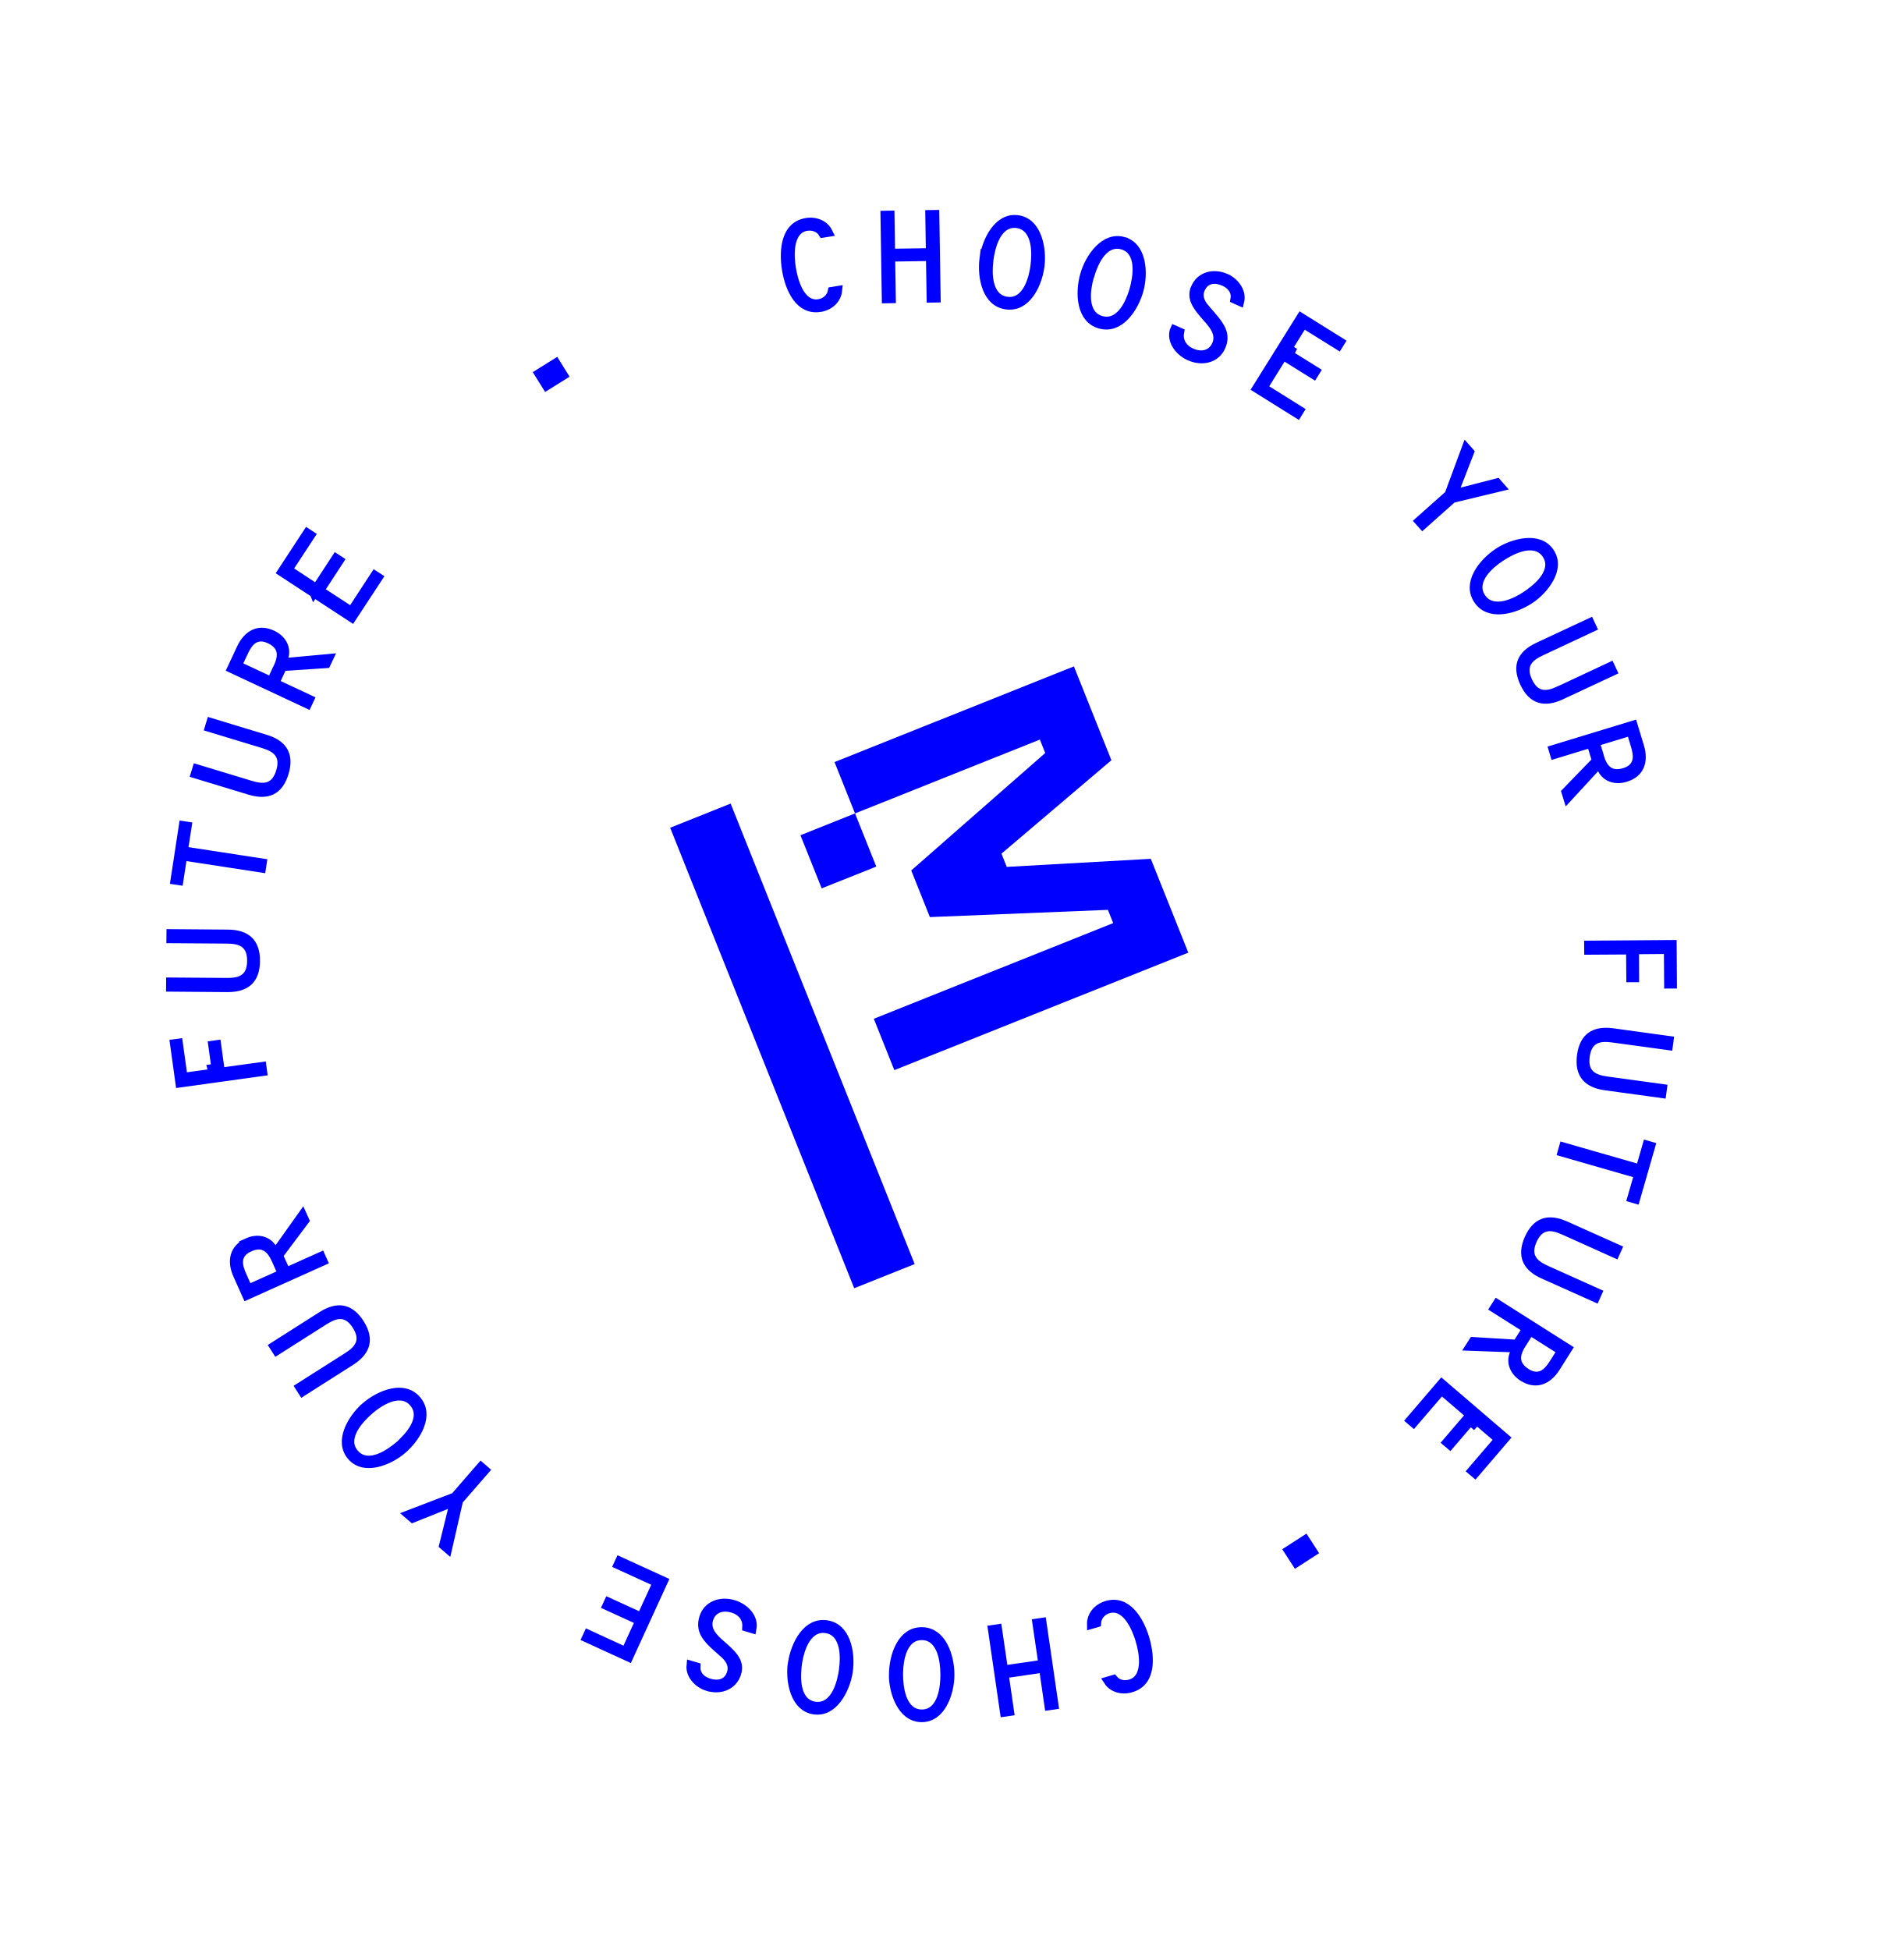
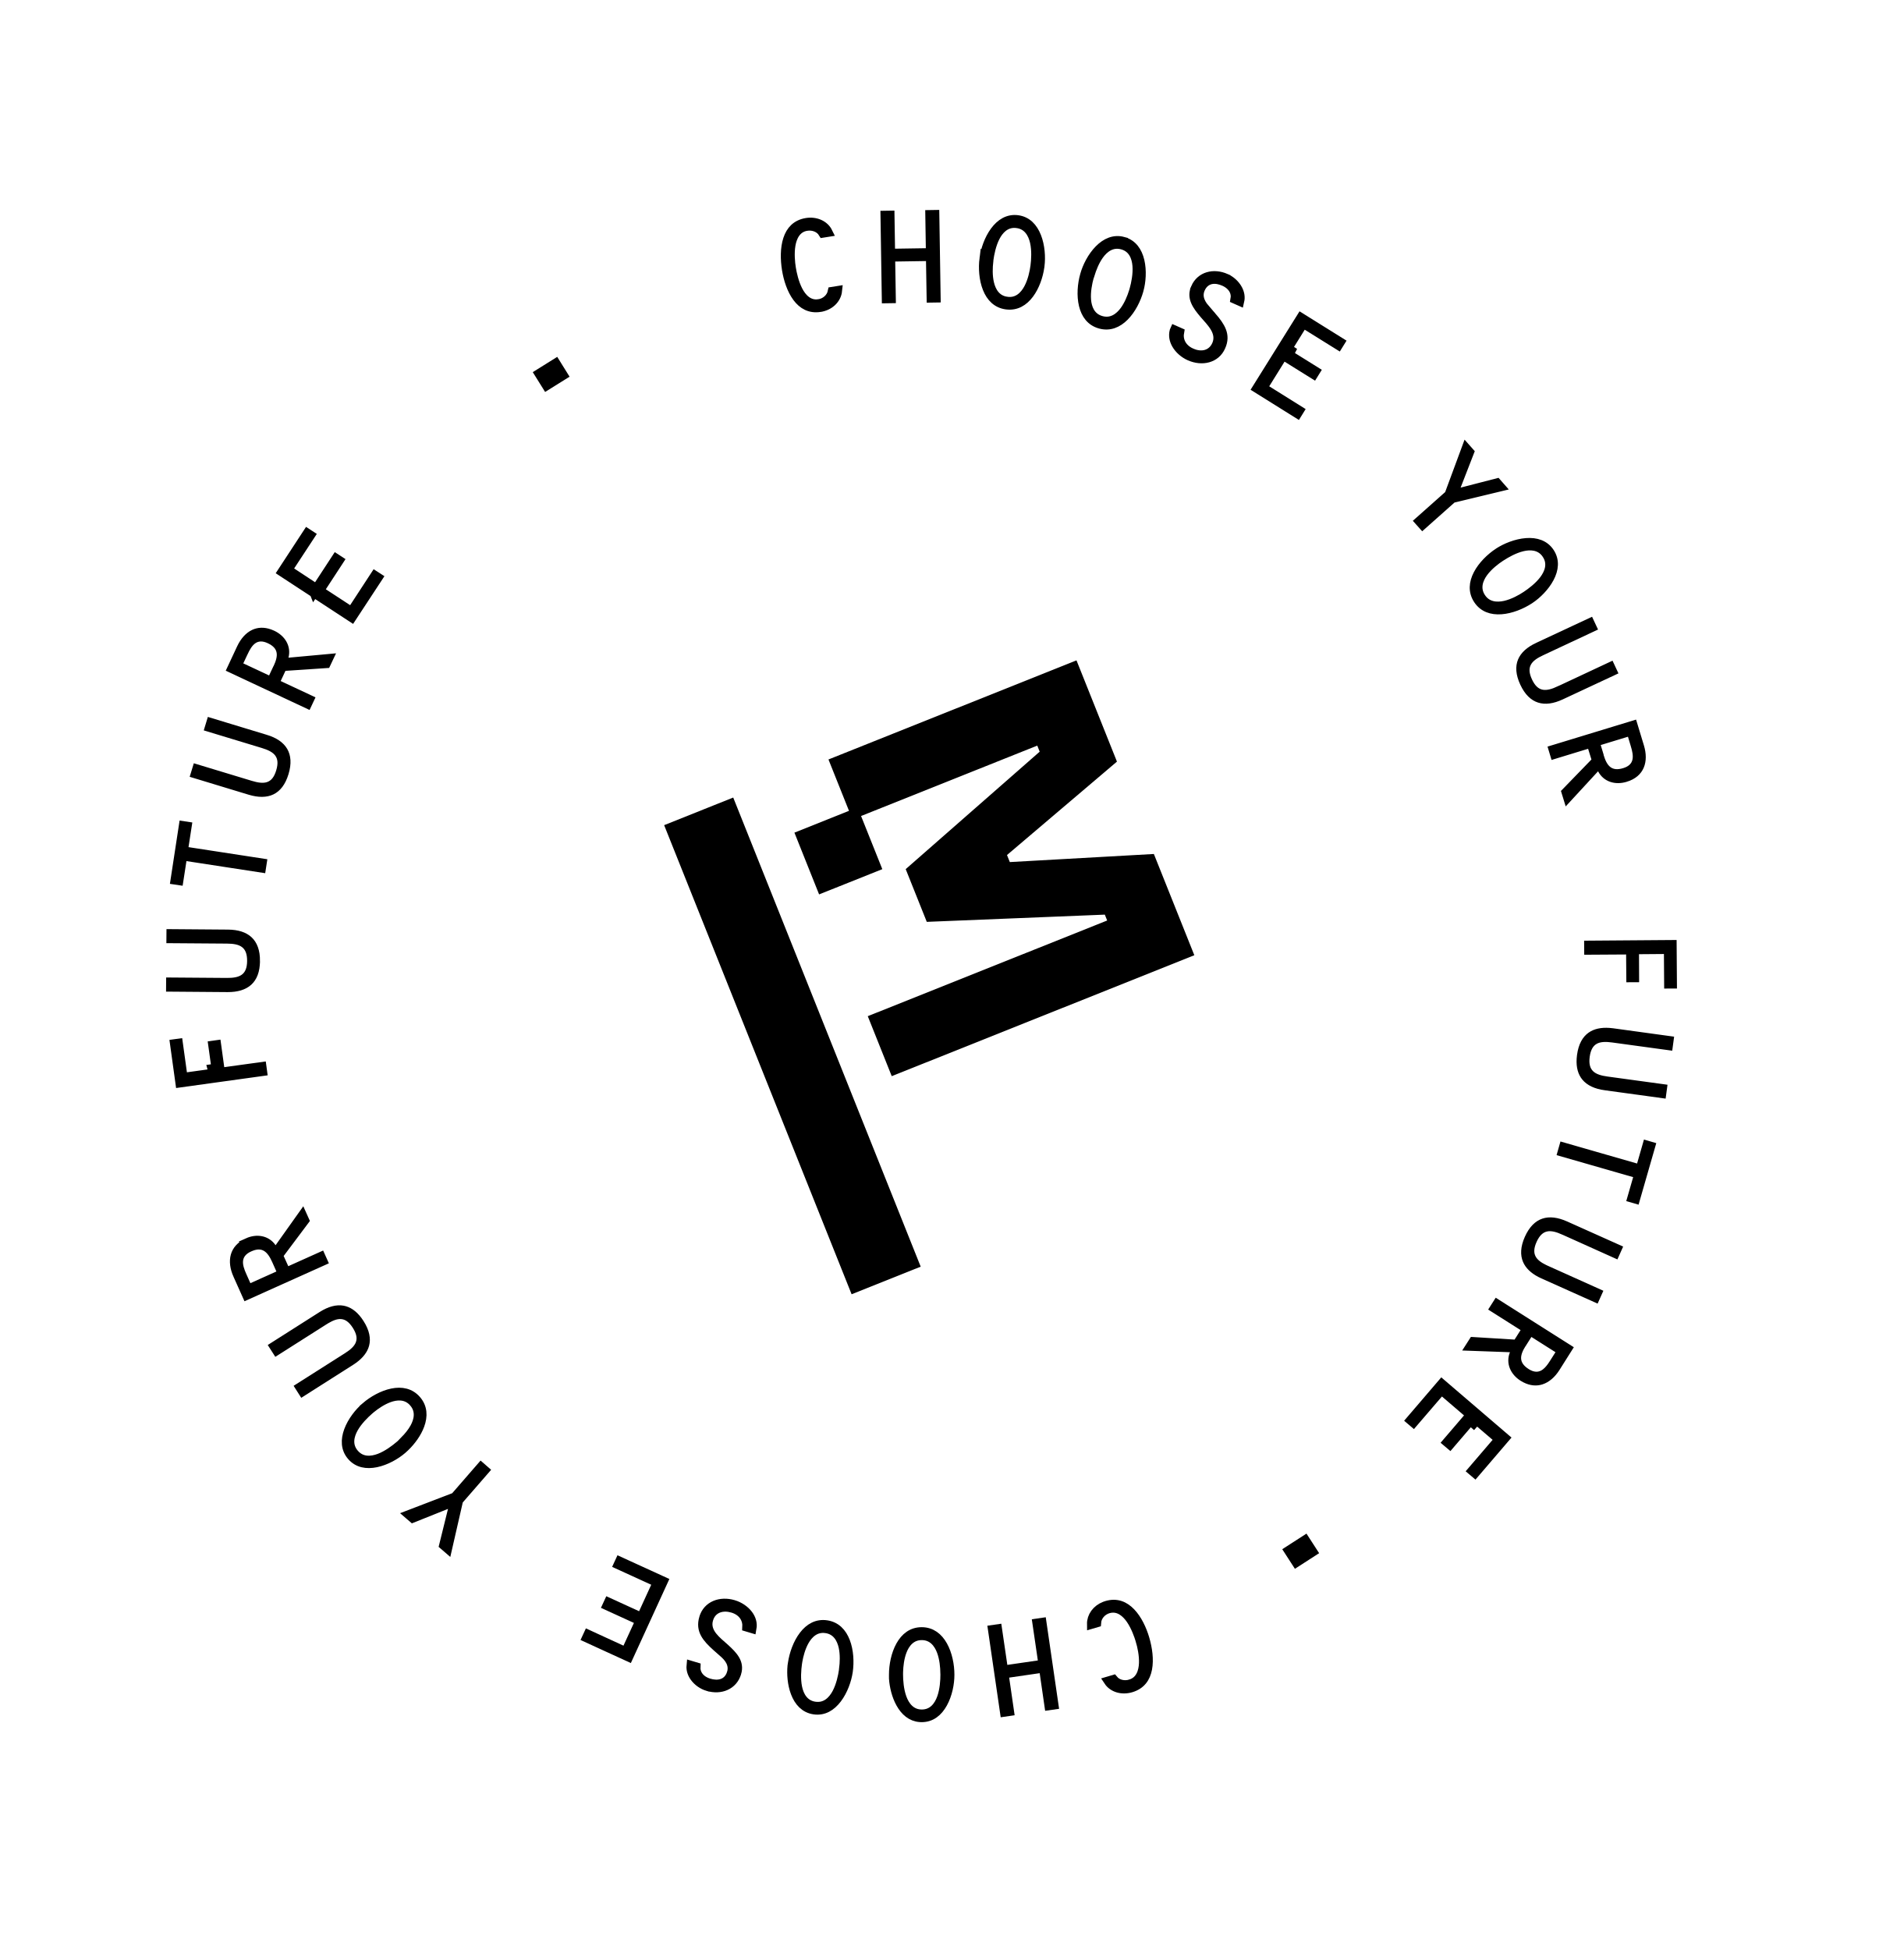
- <svg xmlns="http://www.w3.org/2000/svg" width="205" height="210" viewBox="0 0 205 210" fill="none">
-   <path d="M91.99 138.733L98.501 136.131L78.683 86.539L72.172 89.141L91.99 138.733Z" fill="#0000FF" />
-   <path d="M94.101 109.713L119.882 99.41L119.312 97.985L100.139 98.763L98.132 93.742L112.561 81.092L111.983 79.646L92.079 87.6L94.367 93.323L88.489 95.671L86.202 89.948L92.079 87.6L89.869 82.068L115.65 71.766L119.688 81.871L107.848 91.932L108.417 93.358L123.931 92.487L127.969 102.593L96.311 115.244L94.101 109.713Z" fill="#0000FF" />
-   <path d="M84.841 25.764C85.149 24.834 85.752 24.156 86.859 23.974L86.859 23.974C87.868 23.814 88.785 24.24 89.16 25.008L88.632 25.092C88.267 24.493 87.531 24.251 86.863 24.359L86.862 24.359C85.738 24.538 85.311 25.534 85.165 26.395C85.016 27.281 85.11 28.266 85.207 28.871L85.207 28.872C85.305 29.476 85.52 30.461 85.937 31.275C86.342 32.065 87.06 32.904 88.205 32.719L88.206 32.72C88.898 32.611 89.501 32.095 89.645 31.392L90.186 31.306C90.091 32.212 89.336 32.933 88.327 33.093L88.326 33.094C87.222 33.27 86.434 32.806 85.847 32.016C85.243 31.202 84.879 30.065 84.71 29.028C84.535 27.933 84.523 26.726 84.841 25.764Z" fill="#0000FF" stroke="#0000FF" />
-   <path d="M95.83 23.188L95.886 26.79L95.893 27.29L96.393 27.282L99.711 27.231L100.211 27.223L100.204 26.724L100.147 23.122L100.657 23.114L100.799 32.078L100.289 32.086L100.223 28.106L100.215 27.607L99.715 27.614L96.398 27.665L95.897 27.673L95.906 28.173L95.971 32.152L95.462 32.16L95.321 23.196L95.83 23.188Z" fill="#0000FF" stroke="#0000FF" />
-   <path d="M107.125 24.907C107.753 24.053 108.568 23.543 109.577 23.672C110.586 23.802 111.243 24.501 111.632 25.487C112.024 26.481 112.104 27.691 111.984 28.62L111.967 28.749L111.968 28.753C111.823 29.746 111.446 30.84 110.845 31.647C110.229 32.475 109.421 32.959 108.393 32.826C107.366 32.693 106.709 32.018 106.324 31.058C105.933 30.084 105.852 28.87 105.983 27.844L105.984 27.845C106.105 26.916 106.491 25.768 107.125 24.907ZM109.31 24.044C108.249 24.006 107.576 24.751 107.182 25.519C106.761 26.341 106.568 27.341 106.481 27.989L106.465 28.119L106.47 28.131C106.394 28.773 106.355 29.691 106.549 30.512C106.755 31.391 107.276 32.312 108.439 32.459L108.44 32.46C109.596 32.613 110.333 31.854 110.758 31.059C111.185 30.263 111.388 29.291 111.473 28.642L111.473 28.641C111.557 27.986 111.622 26.971 111.422 26.069C111.222 25.172 110.709 24.22 109.529 24.062L109.528 24.061L109.31 24.044Z" fill="#0000FF" stroke="#0000FF" />
-   <path d="M118.361 26.881C119.104 26.127 119.984 25.737 120.966 26.008L120.966 26.009C121.951 26.284 122.501 27.071 122.745 28.101C122.991 29.141 122.898 30.347 122.647 31.247L122.646 31.248C122.372 32.243 121.825 33.328 121.085 34.073C120.355 34.806 119.484 35.172 118.484 34.895C117.484 34.619 116.929 33.858 116.686 32.853C116.439 31.834 116.535 30.622 116.816 29.631L116.817 29.627C117.066 28.723 117.611 27.643 118.361 26.881ZM120.873 26.372C119.722 26.053 118.879 26.731 118.347 27.48C117.877 28.142 117.567 28.965 117.377 29.583L117.358 29.59L117.292 29.829C117.12 30.45 116.921 31.422 117 32.322C117.074 33.167 117.416 34.087 118.395 34.458L118.599 34.524C119.722 34.837 120.559 34.193 121.093 33.467C121.561 32.83 121.877 32.036 122.067 31.425L122.141 31.176C122.319 30.542 122.526 29.545 122.456 28.624C122.387 27.708 122.018 26.689 120.872 26.372L120.873 26.372Z" fill="#0000FF" stroke="#0000FF" />
-   <path d="M128.749 31.005C129.3 29.753 130.686 29.387 132.014 29.97L132.014 29.971C132.542 30.205 133.02 30.638 133.295 31.148C133.516 31.557 133.595 31.997 133.495 32.428L133.014 32.215C133.076 31.877 133.028 31.546 132.878 31.247C132.663 30.818 132.269 30.505 131.829 30.311C131.416 30.129 130.926 30.007 130.451 30.099C129.94 30.197 129.52 30.528 129.272 31.093C128.846 32.059 129.43 32.866 129.855 33.341L130.491 34.068L130.491 34.067C130.978 34.635 131.362 35.139 131.558 35.661C131.743 36.154 131.767 36.68 131.476 37.327L131.473 37.331C130.918 38.596 129.465 38.935 128.119 38.343C127.525 38.081 126.99 37.618 126.681 37.076C126.425 36.628 126.331 36.14 126.458 35.65L126.5 35.554L127.017 35.782C126.946 36.169 126.985 36.55 127.139 36.9C127.353 37.387 127.765 37.76 128.286 37.994L128.286 37.995C128.742 38.2 129.273 38.303 129.777 38.189C130.238 38.084 130.638 37.806 130.906 37.346L131.013 37.139L131.015 37.135C131.319 36.44 131.15 35.808 130.838 35.273C130.543 34.766 130.073 34.269 129.681 33.824C129.276 33.347 128.926 32.903 128.734 32.438C128.552 31.997 128.514 31.54 128.75 31.006L128.749 31.005Z" fill="#0000FF" stroke="#0000FF" />
-   <path d="M144.323 36.846L144.124 37.167L140.771 35.082L140.347 34.818L140.083 35.243L138.665 37.525L139.03 37.752L138.797 38.2L141.66 39.985L141.461 40.306L138.6 38.523L138.176 38.258L137.911 38.683L136.26 41.337L135.996 41.761L136.419 42.025L139.92 44.215L139.721 44.536L135.365 41.815L140.107 34.216L144.323 36.846Z" fill="#0000FF" stroke="#0000FF" />
-   <path d="M158.244 48.691L156.829 52.332L156.476 53.24L157.42 52.997L161.208 52.02L161.559 52.419L156.521 53.633L156.4 53.663L156.306 53.745L153.198 56.509L152.857 56.127L155.964 53.366L156.057 53.282L156.101 53.165L157.9 48.303L158.244 48.691Z" fill="#0000FF" stroke="#0000FF" />
-   <path d="M161.385 59.496C162.169 58.983 163.293 58.529 164.361 58.448C165.42 58.368 166.337 58.653 166.897 59.504C167.456 60.355 167.354 61.308 166.859 62.245C166.367 63.176 165.52 64.013 164.746 64.529L164.743 64.53L164.701 64.557C163.838 65.121 162.712 65.578 161.666 65.653C160.634 65.727 159.74 65.432 159.172 64.567C158.605 63.702 158.688 62.765 159.166 61.848C159.65 60.918 160.518 60.066 161.384 59.496L161.385 59.496ZM163.937 58.877C163.065 59.087 162.208 59.573 161.657 59.932L161.645 59.938L161.603 59.965C161.06 60.32 160.272 60.92 159.74 61.648C159.208 62.377 158.849 63.371 159.492 64.352L159.493 64.353C160.135 65.33 161.191 65.396 162.072 65.2C162.954 65.003 163.82 64.52 164.364 64.157C164.911 63.795 165.723 63.184 166.278 62.447C166.829 61.714 167.224 60.705 166.574 59.709L166.574 59.708L166.445 59.531C165.78 58.703 164.777 58.675 163.937 58.877Z" fill="#0000FF" stroke="#0000FF" />
-   <path d="M171.43 67.555L165.966 70.115C165.324 70.413 164.731 70.778 164.427 71.335C164.099 71.936 164.172 72.62 164.527 73.379C164.881 74.138 165.357 74.632 166.029 74.766C166.651 74.889 167.312 74.668 167.957 74.369L167.958 74.37L167.959 74.369L173.413 71.815L173.628 72.276L168.075 74.87C167.163 75.294 166.404 75.381 165.793 75.187C165.191 74.996 164.63 74.499 164.178 73.528C163.723 72.55 163.701 71.8 163.94 71.219C164.183 70.629 164.737 70.106 165.655 69.68L165.656 69.68L171.21 67.085L171.43 67.555Z" fill="#0000FF" stroke="#0000FF" />
-   <path d="M175.858 78.12L176.554 80.412L176.554 80.413C176.798 81.21 176.791 81.922 176.557 82.475C176.33 83.013 175.861 83.466 175.038 83.715L175.037 83.715C174.001 84.029 173.01 83.733 172.542 82.832L172.214 82.198L171.731 82.722L168.834 85.865L168.665 85.315L171.742 82.142L171.949 81.93L171.861 81.646L171.503 80.491L171.356 80.015L170.88 80.16L167.423 81.216L167.278 80.736L175.858 78.12ZM171.904 80.379L172.094 81.006L172.084 81.01L172.216 81.449C172.396 82.048 172.646 82.632 173.103 82.99C173.603 83.382 174.231 83.421 174.949 83.201C175.315 83.089 175.62 82.926 175.851 82.701C176.087 82.471 176.226 82.198 176.29 81.909C176.411 81.364 176.266 80.763 176.114 80.254L176.114 80.253L175.796 79.197L175.652 78.717L175.171 78.862L172.237 79.757L171.76 79.903L171.904 80.379Z" fill="#0000FF" stroke="#0000FF" />
-   <path d="M180.06 101.734L180.09 105.957L179.713 105.958L179.69 102.736L179.687 102.235L179.185 102.239L176.493 102.26L175.761 102.266L176.006 102.879L176.017 105.278L175.639 105.28L175.618 102.786L175.614 102.287L175.115 102.29L171.104 102.315L171.1 101.801L180.06 101.734Z" fill="#0000FF" stroke="#0000FF" />
-   <path d="M171.38 111.607C171.84 111.286 172.475 111.139 173.297 111.198L173.661 111.235L179.726 112.069L179.656 112.588L173.688 111.772C172.984 111.676 172.288 111.66 171.73 111.963C171.129 112.289 170.819 112.904 170.702 113.734L170.702 113.737C170.59 114.566 170.722 115.241 171.213 115.718C171.668 116.161 172.342 116.334 173.047 116.43L179.013 117.246L178.945 117.749L172.881 116.916L172.88 116.916C171.88 116.781 171.196 116.441 170.789 115.946C170.437 115.519 170.239 114.911 170.29 114.056L170.327 113.674C170.472 112.608 170.862 111.966 171.38 111.607Z" fill="#0000FF" stroke="#0000FF" />
-   <path d="M176.161 125.782L176.642 125.92L176.78 125.44L177.382 123.342L177.748 123.448L176.117 129.114L175.752 129.008L176.357 126.907L176.496 126.426L176.016 126.288L168.247 124.056L168.392 123.548L176.161 125.782Z" fill="#0000FF" stroke="#0000FF" />
-   <path d="M166.262 131.71C166.869 131.507 167.63 131.584 168.553 131.995L174.139 134.498L173.929 134.968L168.438 132.498L168.437 132.498C167.79 132.208 167.127 131.998 166.507 132.13C165.838 132.274 165.366 132.774 165.021 133.536L165.02 133.539C164.677 134.306 164.615 134.992 164.954 135.588C165.229 136.072 165.723 136.404 166.275 136.674L166.514 136.785L172.008 139.256L171.797 139.727L166.212 137.224L166.21 137.223L165.882 137.065C165.155 136.683 164.698 136.22 164.477 135.703C164.229 135.12 164.238 134.368 164.67 133.397C165.11 132.415 165.664 131.909 166.262 131.71Z" fill="#0000FF" stroke="#0000FF" />
-   <path d="M168.798 145.241L167.518 147.269C167.074 147.97 166.53 148.426 165.957 148.61C165.47 148.766 164.911 148.741 164.291 148.427L164.022 148.275C163.113 147.698 162.69 146.746 163.071 145.811L163.342 145.148L162.626 145.123L158.36 144.97L158.666 144.492L163.078 144.762L163.373 144.78L163.531 144.529L164.177 143.507L164.444 143.085L164.021 142.817L160.953 140.876L161.228 140.444L168.798 145.241ZM164.496 143.713L164.423 143.828L164.422 143.825L163.898 144.646C163.562 145.171 163.284 145.74 163.31 146.319C163.34 146.952 163.718 147.454 164.351 147.858L164.353 147.86C164.676 148.064 164.998 148.188 165.32 148.217C165.648 148.246 165.945 148.174 166.206 148.034C166.577 147.836 166.871 147.505 167.115 147.162L167.344 146.82L167.934 145.889L168.202 145.467L167.779 145.199L165.187 143.557L164.763 143.289L164.496 143.713Z" fill="#0000FF" stroke="#0000FF" />
-   <path d="M162.071 154.868L158.84 158.639L158.546 158.39L161.122 155.384L161.448 155.005L161.067 154.679L159.025 152.934L158.695 153.31L158.338 153.004L156.141 155.568L155.846 155.318L158.042 152.755L158.367 152.376L157.988 152.05L155.608 150.011L155.229 149.686L154.904 150.065L152.214 153.197L151.919 152.946L155.267 149.037L162.071 154.868Z" fill="#0000FF" stroke="#0000FF" />
-   <path d="M141.367 167.117L139.599 168.257L138.779 166.988L140.547 165.849L141.367 167.117Z" fill="#0000FF" stroke="#0000FF" />
-   <path d="M119.176 172.902C120.248 172.584 121.09 172.942 121.773 173.651C122.477 174.381 122.983 175.464 123.28 176.471C123.592 177.533 123.76 178.731 123.567 179.727C123.381 180.691 122.87 181.441 121.795 181.76C120.812 182.052 119.842 181.749 119.372 181.04L119.902 180.883C120.341 181.413 121.097 181.555 121.737 181.36L121.737 181.359C122.827 181.036 123.122 179.994 123.157 179.123C123.192 178.225 122.973 177.262 122.801 176.681L122.802 176.68C122.627 176.094 122.288 175.146 121.77 174.392C121.298 173.707 120.548 173.013 119.538 173.201L119.333 173.25L119.33 173.251C118.669 173.452 118.129 174.036 118.079 174.755L117.558 174.908C117.543 174.068 118.103 173.313 118.964 172.975L119.176 172.902Z" fill="#0000FF" stroke="#0000FF" />
-   <path d="M107.408 175.427L107.986 179.369L108.057 179.864L108.552 179.791L111.839 179.313L112.333 179.24L112.261 178.746L111.684 174.806L112.195 174.732L113.488 183.601L112.976 183.674L112.46 180.115L112.388 179.62L111.894 179.693L108.607 180.171L108.113 180.243L108.184 180.737L108.7 184.296L108.189 184.37L106.897 175.501L107.408 175.427Z" fill="#0000FF" stroke="#0000FF" />
-   <path d="M96.979 177.222C97.484 176.319 98.223 175.734 99.259 175.736C100.296 175.738 101.034 176.323 101.539 177.225C102.05 178.139 102.283 179.331 102.281 180.365L102.281 180.368C102.284 181.307 102.049 182.495 101.531 183.43C101.018 184.357 100.276 184.965 99.257 184.962L99.254 184.962L99.067 184.955C98.144 184.885 97.462 184.295 96.98 183.424C96.532 182.617 96.294 181.621 96.235 180.759L96.234 180.364C96.232 179.333 96.466 178.139 96.979 177.222ZM99.255 176.127C98.092 176.13 97.461 176.979 97.143 177.821C96.865 178.56 96.773 179.409 96.755 180.046L96.751 180.305C96.751 180.963 96.817 181.978 97.131 182.848C97.443 183.713 98.074 184.596 99.265 184.601L99.266 184.601C100.462 184.602 101.093 183.723 101.404 182.855C101.715 181.986 101.776 180.968 101.774 180.306L101.774 180.211L101.769 180.198C101.761 179.552 101.684 178.618 101.383 177.815C101.066 176.969 100.432 176.121 99.255 176.127Z" fill="#0000FF" stroke="#0000FF" />
-   <path d="M86.54 176.137C87.169 175.315 87.981 174.842 89.004 174.99C90.028 175.139 90.675 175.825 91.046 176.793C91.423 177.774 91.486 178.989 91.337 180.011C91.2 180.942 90.795 182.085 90.148 182.937C89.507 183.781 88.687 184.276 87.679 184.128C86.67 183.979 86.024 183.269 85.649 182.279C85.306 181.372 85.222 180.292 85.308 179.406L85.348 179.142C85.498 178.119 85.902 176.971 86.54 176.137ZM88.954 175.376C87.802 175.209 87.053 175.956 86.615 176.744C86.232 177.436 86.017 178.263 85.908 178.893L85.868 179.149C85.776 179.801 85.695 180.815 85.881 181.721C86.067 182.622 86.564 183.584 87.743 183.758L87.745 183.758C88.93 183.929 89.68 183.147 90.112 182.334C90.546 181.518 90.753 180.522 90.846 179.876L90.866 179.743L90.86 179.73C90.944 179.091 90.993 178.177 90.813 177.355C90.619 176.474 90.115 175.542 88.955 175.376L88.954 175.376Z" fill="#0000FF" stroke="#0000FF" />
-   <path d="M75.797 174.239C76.191 172.908 77.579 172.39 78.988 172.809L78.989 172.809C79.613 172.994 80.202 173.385 80.579 173.884C80.91 174.323 81.066 174.829 80.968 175.368L80.441 175.211C80.464 174.819 80.38 174.444 80.183 174.117C79.908 173.659 79.448 173.341 78.898 173.181C78.423 173.04 77.886 173.005 77.401 173.179C76.955 173.339 76.59 173.664 76.383 174.156L76.305 174.375C76.085 175.105 76.34 175.715 76.718 176.206C77.078 176.671 77.609 177.104 78.047 177.491C78.514 177.916 78.918 178.31 79.167 178.746C79.402 179.157 79.497 179.604 79.328 180.169L79.327 180.17C78.936 181.482 77.609 182.027 76.221 181.613L76.22 181.614C75.666 181.449 75.138 181.08 74.799 180.609C74.529 180.232 74.391 179.806 74.433 179.367L74.933 179.516C74.915 179.86 75.005 180.183 75.193 180.462C75.46 180.859 75.889 181.121 76.349 181.258C76.782 181.387 77.283 181.447 77.743 181.295C78.236 181.133 78.61 180.753 78.787 180.162L78.789 180.162L78.79 180.155C79.077 179.15 78.416 178.434 77.925 178.004L77.194 177.359C76.637 176.86 76.192 176.411 75.93 175.918C75.683 175.452 75.592 174.927 75.796 174.24L75.797 174.239Z" fill="#0000FF" stroke="#0000FF" />
-   <path d="M71.422 170.291L67.691 178.435L63.182 176.369L63.34 176.027L66.934 177.679L67.389 177.888L67.597 177.434L68.719 174.991L68.874 174.655L68.597 174.409L68.579 174.393L68.523 174.343L68.455 174.311L65.38 172.906L65.538 172.563L68.617 173.97L69.072 174.179L69.279 173.724L70.586 170.872L70.794 170.417L70.339 170.209L66.585 168.494L66.743 168.152L71.422 170.291Z" fill="#0000FF" stroke="#0000FF" />
-   <path d="M52.187 158.334L49.458 161.476L49.375 161.57L49.347 161.692L48.191 166.749L47.795 166.407L48.731 162.616L48.964 161.671L44.45 163.475L44.046 163.126L48.875 161.276L48.992 161.232L49.073 161.138L51.801 157.998L52.187 158.334Z" fill="#0000FF" stroke="#0000FF" />
-   <path d="M39.377 151.502C40.157 150.832 41.21 150.234 42.235 150.026C43.248 149.819 44.174 149.997 44.851 150.78C45.528 151.563 45.566 152.502 45.211 153.473C44.896 154.334 44.281 155.174 43.609 155.821L43.318 156.087C42.607 156.701 41.553 157.297 40.508 157.515C39.472 157.73 38.527 157.565 37.864 156.793C37.2 156.021 37.178 155.061 37.546 154.068C37.918 153.066 38.666 152.114 39.379 151.505L39.377 151.502ZM41.892 150.532C41.15 150.802 40.447 151.286 39.955 151.687L39.759 151.853C39.263 152.284 38.536 152.995 38.082 153.798C37.63 154.597 37.373 155.649 38.151 156.552C38.931 157.459 40.008 157.363 40.868 157.034C41.73 156.704 42.542 156.088 43.043 155.662L43.658 155.14L43.602 155.116C43.979 154.73 44.377 154.257 44.658 153.743C45.092 152.953 45.321 151.923 44.557 151.035L44.557 151.034L44.41 150.88C43.663 150.161 42.686 150.243 41.892 150.532Z" fill="#0000FF" stroke="#0000FF" />
-   <path d="M34.696 141.712C35.545 141.173 36.286 140.99 36.917 141.105C37.462 141.205 38.006 141.541 38.517 142.227L38.734 142.544C39.309 143.449 39.426 144.192 39.264 144.802C39.119 145.345 38.73 145.867 38.067 146.35L37.765 146.556L32.595 149.843L32.31 149.395L37.41 146.156L37.411 146.156C38.007 145.776 38.548 145.339 38.78 144.75C39.03 144.112 38.871 143.443 38.42 142.735C37.971 142.028 37.434 141.599 36.75 141.554C36.195 141.518 35.646 141.747 35.115 142.06L34.888 142.199L29.801 145.431L29.525 145L34.696 141.712Z" fill="#0000FF" stroke="#0000FF" />
-   <path d="M32.797 131.424L30.148 134.96L29.97 135.197L30.092 135.466L30.59 136.566L30.795 137.02L31.25 136.816L34.548 135.334L34.756 135.798L26.58 139.473L25.601 137.285L25.6 137.284C25.261 136.527 25.179 135.82 25.341 135.241C25.499 134.679 25.904 134.17 26.681 133.82L26.68 133.819C27.66 133.377 28.694 133.553 29.267 134.385L29.672 134.973L30.086 134.391L32.564 130.906L32.797 131.424ZM26.843 134.313C26.494 134.469 26.213 134.669 26.012 134.921C25.805 135.178 25.702 135.466 25.674 135.761C25.622 136.319 25.842 136.897 26.061 137.387L26.508 138.391L26.712 138.849L27.17 138.644L29.971 137.386L30.425 137.181L30.222 136.726L29.767 135.702L29.766 135.7C29.51 135.133 29.188 134.587 28.693 134.289C28.217 134.003 27.679 133.998 27.094 134.211L26.843 134.313Z" fill="#0000FF" stroke="#0000FF" />
-   <path d="M19.193 112.362L19.634 115.547L19.702 116.042L20.197 115.974L22.349 115.676L22.369 115.816L22.973 115.575L22.848 115.105L23.273 115.047L22.931 112.576L23.314 112.523L23.655 114.995L23.724 115.49L24.219 115.421L28.193 114.873L28.262 115.378L19.39 116.608L18.81 112.415L19.193 112.362Z" fill="#0000FF" stroke="#0000FF" />
-   <path d="M24.553 100.611C25.562 100.619 26.286 100.867 26.754 101.305C27.214 101.736 27.507 102.426 27.498 103.496L27.497 103.497C27.49 104.572 27.185 105.258 26.718 105.681C26.243 106.111 25.515 106.346 24.512 106.341L18.386 106.293L18.389 105.771L24.408 105.816C25.116 105.821 25.808 105.748 26.323 105.377C26.879 104.976 27.107 104.327 27.112 103.489C27.118 102.652 26.901 101.999 26.353 101.589C25.845 101.209 25.154 101.124 24.445 101.118L18.421 101.074L18.425 100.563L24.553 100.611Z" fill="#0000FF" stroke="#0000FF" />
-   <path d="M20.14 88.993L19.807 91.154L19.73 91.648L20.225 91.724L28.221 92.953L28.142 93.466L20.154 92.239L19.66 92.163L19.584 92.656L19.25 94.82L18.868 94.763L19.759 88.936L20.14 88.993Z" fill="#0000FF" stroke="#0000FF" />
-   <path d="M28.584 79.613L28.586 79.613C29.549 79.903 30.173 80.347 30.497 80.902C30.817 81.449 30.902 82.198 30.592 83.223C30.279 84.256 29.794 84.827 29.227 85.099C28.65 85.377 27.886 85.396 26.919 85.105L21.052 83.323L21.205 82.822L26.972 84.569C27.65 84.776 28.337 84.901 28.937 84.692C29.585 84.465 29.987 83.905 30.226 83.1C30.469 82.298 30.446 81.612 30.037 81.064C29.656 80.557 29.018 80.281 28.341 80.075L22.567 78.324L22.717 77.831L28.584 79.613Z" fill="#0000FF" stroke="#0000FF" />
-   <path d="M27.37 68.285C27.832 68.069 28.387 68.025 29.039 68.262L29.324 68.38C30.298 68.841 30.834 69.73 30.582 70.703L30.404 71.391L31.112 71.326L35.362 70.936L35.119 71.451L30.707 71.747L30.412 71.767L30.288 72.034L29.775 73.131L29.564 73.584L30.015 73.795L33.312 75.34L33.099 75.794L24.976 71.987L25.989 69.82C26.344 69.064 26.826 68.54 27.37 68.285ZM28.052 68.582C27.722 68.594 27.436 68.703 27.194 68.876C26.738 69.2 26.445 69.746 26.218 70.228L26.217 70.229L25.747 71.228L25.534 71.681L25.988 71.893L28.768 73.194L29.219 73.406L29.418 72.982L29.424 72.997L29.913 71.949C30.177 71.382 30.381 70.782 30.283 70.212C30.175 69.587 29.737 69.139 29.057 68.819C28.71 68.656 28.375 68.571 28.052 68.582Z" fill="#0000FF" stroke="#0000FF" />
-   <path d="M33.425 57.642L31.259 60.945L30.985 61.362L31.402 61.636L33.519 63.029L33.822 63.786L34.347 62.98L36.196 60.15L36.517 60.359L34.67 63.187L34.396 63.605L34.815 63.879L37.434 65.591L37.852 65.864L38.126 65.446L40.384 61.989L40.705 62.197L37.882 66.497L30.383 61.589L33.104 57.433L33.425 57.642Z" fill="#0000FF" stroke="#0000FF" />
-   <path d="M60.65 40.408L58.864 41.522L58.063 40.237L59.849 39.122L60.65 40.408Z" fill="#0000FF" stroke="#0000FF" />
+ <svg xmlns="http://www.w3.org/2000/svg" width="205" height="210" viewBox="0 0 205 210" fill="currentColor" stroke="currentColor">
+   <path d="M91.99 138.733L98.501 136.131L78.683 86.539L72.172 89.141L91.99 138.733Z" />
+   <path d="M94.101 109.713L119.882 99.41L119.312 97.985L100.139 98.763L98.132 93.742L112.561 81.092L111.983 79.646L92.079 87.6L94.367 93.323L88.489 95.671L86.202 89.948L92.079 87.6L89.869 82.068L115.65 71.766L119.688 81.871L107.848 91.932L108.417 93.358L123.931 92.487L127.969 102.593L96.311 115.244L94.101 109.713Z" />
+   <path d="M84.841 25.764C85.149 24.834 85.752 24.156 86.859 23.974L86.859 23.974C87.868 23.814 88.785 24.24 89.16 25.008L88.632 25.092C88.267 24.493 87.531 24.251 86.863 24.359L86.862 24.359C85.738 24.538 85.311 25.534 85.165 26.395C85.016 27.281 85.11 28.266 85.207 28.871L85.207 28.872C85.305 29.476 85.52 30.461 85.937 31.275C86.342 32.065 87.06 32.904 88.205 32.719L88.206 32.72C88.898 32.611 89.501 32.095 89.645 31.392L90.186 31.306C90.091 32.212 89.336 32.933 88.327 33.093L88.326 33.094C87.222 33.27 86.434 32.806 85.847 32.016C85.243 31.202 84.879 30.065 84.71 29.028C84.535 27.933 84.523 26.726 84.841 25.764Z" />
+   <path d="M95.83 23.188L95.886 26.79L95.893 27.29L96.393 27.282L99.711 27.231L100.211 27.223L100.204 26.724L100.147 23.122L100.657 23.114L100.799 32.078L100.289 32.086L100.223 28.106L100.215 27.607L99.715 27.614L96.398 27.665L95.897 27.673L95.906 28.173L95.971 32.152L95.462 32.16L95.321 23.196L95.83 23.188Z" />
+   <path d="M107.125 24.907C107.753 24.053 108.568 23.543 109.577 23.672C110.586 23.802 111.243 24.501 111.632 25.487C112.024 26.481 112.104 27.691 111.984 28.62L111.967 28.749L111.968 28.753C111.823 29.746 111.446 30.84 110.845 31.647C110.229 32.475 109.421 32.959 108.393 32.826C107.366 32.693 106.709 32.018 106.324 31.058C105.933 30.084 105.852 28.87 105.983 27.844L105.984 27.845C106.105 26.916 106.491 25.768 107.125 24.907ZM109.31 24.044C108.249 24.006 107.576 24.751 107.182 25.519C106.761 26.341 106.568 27.341 106.481 27.989L106.465 28.119L106.47 28.131C106.394 28.773 106.355 29.691 106.549 30.512C106.755 31.391 107.276 32.312 108.439 32.459L108.44 32.46C109.596 32.613 110.333 31.854 110.758 31.059C111.185 30.263 111.388 29.291 111.473 28.642L111.473 28.641C111.557 27.986 111.622 26.971 111.422 26.069C111.222 25.172 110.709 24.22 109.529 24.062L109.528 24.061L109.31 24.044Z" />
+   <path d="M118.361 26.881C119.104 26.127 119.984 25.737 120.966 26.008L120.966 26.009C121.951 26.284 122.501 27.071 122.745 28.101C122.991 29.141 122.898 30.347 122.647 31.247L122.646 31.248C122.372 32.243 121.825 33.328 121.085 34.073C120.355 34.806 119.484 35.172 118.484 34.895C117.484 34.619 116.929 33.858 116.686 32.853C116.439 31.834 116.535 30.622 116.816 29.631L116.817 29.627C117.066 28.723 117.611 27.643 118.361 26.881ZM120.873 26.372C119.722 26.053 118.879 26.731 118.347 27.48C117.877 28.142 117.567 28.965 117.377 29.583L117.358 29.59L117.292 29.829C117.12 30.45 116.921 31.422 117 32.322C117.074 33.167 117.416 34.087 118.395 34.458L118.599 34.524C119.722 34.837 120.559 34.193 121.093 33.467C121.561 32.83 121.877 32.036 122.067 31.425L122.141 31.176C122.319 30.542 122.526 29.545 122.456 28.624C122.387 27.708 122.018 26.689 120.872 26.372L120.873 26.372Z" />
+   <path d="M128.749 31.005C129.3 29.753 130.686 29.387 132.014 29.97L132.014 29.971C132.542 30.205 133.02 30.638 133.295 31.148C133.516 31.557 133.595 31.997 133.495 32.428L133.014 32.215C133.076 31.877 133.028 31.546 132.878 31.247C132.663 30.818 132.269 30.505 131.829 30.311C131.416 30.129 130.926 30.007 130.451 30.099C129.94 30.197 129.52 30.528 129.272 31.093C128.846 32.059 129.43 32.866 129.855 33.341L130.491 34.068L130.491 34.067C130.978 34.635 131.362 35.139 131.558 35.661C131.743 36.154 131.767 36.68 131.476 37.327L131.473 37.331C130.918 38.596 129.465 38.935 128.119 38.343C127.525 38.081 126.99 37.618 126.681 37.076C126.425 36.628 126.331 36.14 126.458 35.65L126.5 35.554L127.017 35.782C126.946 36.169 126.985 36.55 127.139 36.9C127.353 37.387 127.765 37.76 128.286 37.994L128.286 37.995C128.742 38.2 129.273 38.303 129.777 38.189C130.238 38.084 130.638 37.806 130.906 37.346L131.013 37.139L131.015 37.135C131.319 36.44 131.15 35.808 130.838 35.273C130.543 34.766 130.073 34.269 129.681 33.824C129.276 33.347 128.926 32.903 128.734 32.438C128.552 31.997 128.514 31.54 128.75 31.006L128.749 31.005Z" />
+   <path d="M144.323 36.846L144.124 37.167L140.771 35.082L140.347 34.818L140.083 35.243L138.665 37.525L139.03 37.752L138.797 38.2L141.66 39.985L141.461 40.306L138.6 38.523L138.176 38.258L137.911 38.683L136.26 41.337L135.996 41.761L136.419 42.025L139.92 44.215L139.721 44.536L135.365 41.815L140.107 34.216L144.323 36.846Z" />
+   <path d="M158.244 48.691L156.829 52.332L156.476 53.24L157.42 52.997L161.208 52.02L161.559 52.419L156.521 53.633L156.4 53.663L156.306 53.745L153.198 56.509L152.857 56.127L155.964 53.366L156.057 53.282L156.101 53.165L157.9 48.303L158.244 48.691Z" />
+   <path d="M161.385 59.496C162.169 58.983 163.293 58.529 164.361 58.448C165.42 58.368 166.337 58.653 166.897 59.504C167.456 60.355 167.354 61.308 166.859 62.245C166.367 63.176 165.52 64.013 164.746 64.529L164.743 64.53L164.701 64.557C163.838 65.121 162.712 65.578 161.666 65.653C160.634 65.727 159.74 65.432 159.172 64.567C158.605 63.702 158.688 62.765 159.166 61.848C159.65 60.918 160.518 60.066 161.384 59.496L161.385 59.496ZM163.937 58.877C163.065 59.087 162.208 59.573 161.657 59.932L161.645 59.938L161.603 59.965C161.06 60.32 160.272 60.92 159.74 61.648C159.208 62.377 158.849 63.371 159.492 64.352L159.493 64.353C160.135 65.33 161.191 65.396 162.072 65.2C162.954 65.003 163.82 64.52 164.364 64.157C164.911 63.795 165.723 63.184 166.278 62.447C166.829 61.714 167.224 60.705 166.574 59.709L166.574 59.708L166.445 59.531C165.78 58.703 164.777 58.675 163.937 58.877Z" />
+   <path d="M171.43 67.555L165.966 70.115C165.324 70.413 164.731 70.778 164.427 71.335C164.099 71.936 164.172 72.62 164.527 73.379C164.881 74.138 165.357 74.632 166.029 74.766C166.651 74.889 167.312 74.668 167.957 74.369L167.958 74.37L167.959 74.369L173.413 71.815L173.628 72.276L168.075 74.87C167.163 75.294 166.404 75.381 165.793 75.187C165.191 74.996 164.63 74.499 164.178 73.528C163.723 72.55 163.701 71.8 163.94 71.219C164.183 70.629 164.737 70.106 165.655 69.68L165.656 69.68L171.21 67.085L171.43 67.555Z" />
+   <path d="M175.858 78.12L176.554 80.412L176.554 80.413C176.798 81.21 176.791 81.922 176.557 82.475C176.33 83.013 175.861 83.466 175.038 83.715L175.037 83.715C174.001 84.029 173.01 83.733 172.542 82.832L172.214 82.198L171.731 82.722L168.834 85.865L168.665 85.315L171.742 82.142L171.949 81.93L171.861 81.646L171.503 80.491L171.356 80.015L170.88 80.16L167.423 81.216L167.278 80.736L175.858 78.12ZM171.904 80.379L172.094 81.006L172.084 81.01L172.216 81.449C172.396 82.048 172.646 82.632 173.103 82.99C173.603 83.382 174.231 83.421 174.949 83.201C175.315 83.089 175.62 82.926 175.851 82.701C176.087 82.471 176.226 82.198 176.29 81.909C176.411 81.364 176.266 80.763 176.114 80.254L176.114 80.253L175.796 79.197L175.652 78.717L175.171 78.862L172.237 79.757L171.76 79.903L171.904 80.379Z" />
+   <path d="M180.06 101.734L180.09 105.957L179.713 105.958L179.69 102.736L179.687 102.235L179.185 102.239L176.493 102.26L175.761 102.266L176.006 102.879L176.017 105.278L175.639 105.28L175.618 102.786L175.614 102.287L175.115 102.29L171.104 102.315L171.1 101.801L180.06 101.734Z" />
+   <path d="M171.38 111.607C171.84 111.286 172.475 111.139 173.297 111.198L173.661 111.235L179.726 112.069L179.656 112.588L173.688 111.772C172.984 111.676 172.288 111.66 171.73 111.963C171.129 112.289 170.819 112.904 170.702 113.734L170.702 113.737C170.59 114.566 170.722 115.241 171.213 115.718C171.668 116.161 172.342 116.334 173.047 116.43L179.013 117.246L178.945 117.749L172.881 116.916L172.88 116.916C171.88 116.781 171.196 116.441 170.789 115.946C170.437 115.519 170.239 114.911 170.29 114.056L170.327 113.674C170.472 112.608 170.862 111.966 171.38 111.607Z" />
+   <path d="M176.161 125.782L176.642 125.92L176.78 125.44L177.382 123.342L177.748 123.448L176.117 129.114L175.752 129.008L176.357 126.907L176.496 126.426L176.016 126.288L168.247 124.056L168.392 123.548L176.161 125.782Z" />
+   <path d="M166.262 131.71C166.869 131.507 167.63 131.584 168.553 131.995L174.139 134.498L173.929 134.968L168.438 132.498L168.437 132.498C167.79 132.208 167.127 131.998 166.507 132.13C165.838 132.274 165.366 132.774 165.021 133.536L165.02 133.539C164.677 134.306 164.615 134.992 164.954 135.588C165.229 136.072 165.723 136.404 166.275 136.674L166.514 136.785L172.008 139.256L171.797 139.727L166.212 137.224L166.21 137.223L165.882 137.065C165.155 136.683 164.698 136.22 164.477 135.703C164.229 135.12 164.238 134.368 164.67 133.397C165.11 132.415 165.664 131.909 166.262 131.71Z" />
+   <path d="M168.798 145.241L167.518 147.269C167.074 147.97 166.53 148.426 165.957 148.61C165.47 148.766 164.911 148.741 164.291 148.427L164.022 148.275C163.113 147.698 162.69 146.746 163.071 145.811L163.342 145.148L162.626 145.123L158.36 144.97L158.666 144.492L163.078 144.762L163.373 144.78L163.531 144.529L164.177 143.507L164.444 143.085L164.021 142.817L160.953 140.876L161.228 140.444L168.798 145.241ZM164.496 143.713L164.423 143.828L164.422 143.825L163.898 144.646C163.562 145.171 163.284 145.74 163.31 146.319C163.34 146.952 163.718 147.454 164.351 147.858L164.353 147.86C164.676 148.064 164.998 148.188 165.32 148.217C165.648 148.246 165.945 148.174 166.206 148.034C166.577 147.836 166.871 147.505 167.115 147.162L167.344 146.82L167.934 145.889L168.202 145.467L167.779 145.199L165.187 143.557L164.763 143.289L164.496 143.713Z" />
+   <path d="M162.071 154.868L158.84 158.639L158.546 158.39L161.122 155.384L161.448 155.005L161.067 154.679L159.025 152.934L158.695 153.31L158.338 153.004L156.141 155.568L155.846 155.318L158.042 152.755L158.367 152.376L157.988 152.05L155.608 150.011L155.229 149.686L154.904 150.065L152.214 153.197L151.919 152.946L155.267 149.037L162.071 154.868Z" />
+   <path d="M141.367 167.117L139.599 168.257L138.779 166.988L140.547 165.849L141.367 167.117Z" />
+   <path d="M119.176 172.902C120.248 172.584 121.09 172.942 121.773 173.651C122.477 174.381 122.983 175.464 123.28 176.471C123.592 177.533 123.76 178.731 123.567 179.727C123.381 180.691 122.87 181.441 121.795 181.76C120.812 182.052 119.842 181.749 119.372 181.04L119.902 180.883C120.341 181.413 121.097 181.555 121.737 181.36L121.737 181.359C122.827 181.036 123.122 179.994 123.157 179.123C123.192 178.225 122.973 177.262 122.801 176.681L122.802 176.68C122.627 176.094 122.288 175.146 121.77 174.392C121.298 173.707 120.548 173.013 119.538 173.201L119.333 173.25L119.33 173.251C118.669 173.452 118.129 174.036 118.079 174.755L117.558 174.908C117.543 174.068 118.103 173.313 118.964 172.975L119.176 172.902Z" />
+   <path d="M107.408 175.427L107.986 179.369L108.057 179.864L108.552 179.791L111.839 179.313L112.333 179.24L112.261 178.746L111.684 174.806L112.195 174.732L113.488 183.601L112.976 183.674L112.46 180.115L112.388 179.62L111.894 179.693L108.607 180.171L108.113 180.243L108.184 180.737L108.7 184.296L108.189 184.37L106.897 175.501L107.408 175.427Z" />
+   <path d="M96.979 177.222C97.484 176.319 98.223 175.734 99.259 175.736C100.296 175.738 101.034 176.323 101.539 177.225C102.05 178.139 102.283 179.331 102.281 180.365L102.281 180.368C102.284 181.307 102.049 182.495 101.531 183.43C101.018 184.357 100.276 184.965 99.257 184.962L99.254 184.962L99.067 184.955C98.144 184.885 97.462 184.295 96.98 183.424C96.532 182.617 96.294 181.621 96.235 180.759L96.234 180.364C96.232 179.333 96.466 178.139 96.979 177.222ZM99.255 176.127C98.092 176.13 97.461 176.979 97.143 177.821C96.865 178.56 96.773 179.409 96.755 180.046L96.751 180.305C96.751 180.963 96.817 181.978 97.131 182.848C97.443 183.713 98.074 184.596 99.265 184.601L99.266 184.601C100.462 184.602 101.093 183.723 101.404 182.855C101.715 181.986 101.776 180.968 101.774 180.306L101.774 180.211L101.769 180.198C101.761 179.552 101.684 178.618 101.383 177.815C101.066 176.969 100.432 176.121 99.255 176.127Z" />
+   <path d="M86.54 176.137C87.169 175.315 87.981 174.842 89.004 174.99C90.028 175.139 90.675 175.825 91.046 176.793C91.423 177.774 91.486 178.989 91.337 180.011C91.2 180.942 90.795 182.085 90.148 182.937C89.507 183.781 88.687 184.276 87.679 184.128C86.67 183.979 86.024 183.269 85.649 182.279C85.306 181.372 85.222 180.292 85.308 179.406L85.348 179.142C85.498 178.119 85.902 176.971 86.54 176.137ZM88.954 175.376C87.802 175.209 87.053 175.956 86.615 176.744C86.232 177.436 86.017 178.263 85.908 178.893L85.868 179.149C85.776 179.801 85.695 180.815 85.881 181.721C86.067 182.622 86.564 183.584 87.743 183.758L87.745 183.758C88.93 183.929 89.68 183.147 90.112 182.334C90.546 181.518 90.753 180.522 90.846 179.876L90.866 179.743L90.86 179.73C90.944 179.091 90.993 178.177 90.813 177.355C90.619 176.474 90.115 175.542 88.955 175.376L88.954 175.376Z" />
+   <path d="M75.797 174.239C76.191 172.908 77.579 172.39 78.988 172.809L78.989 172.809C79.613 172.994 80.202 173.385 80.579 173.884C80.91 174.323 81.066 174.829 80.968 175.368L80.441 175.211C80.464 174.819 80.38 174.444 80.183 174.117C79.908 173.659 79.448 173.341 78.898 173.181C78.423 173.04 77.886 173.005 77.401 173.179C76.955 173.339 76.59 173.664 76.383 174.156L76.305 174.375C76.085 175.105 76.34 175.715 76.718 176.206C77.078 176.671 77.609 177.104 78.047 177.491C78.514 177.916 78.918 178.31 79.167 178.746C79.402 179.157 79.497 179.604 79.328 180.169L79.327 180.17C78.936 181.482 77.609 182.027 76.221 181.613L76.22 181.614C75.666 181.449 75.138 181.08 74.799 180.609C74.529 180.232 74.391 179.806 74.433 179.367L74.933 179.516C74.915 179.86 75.005 180.183 75.193 180.462C75.46 180.859 75.889 181.121 76.349 181.258C76.782 181.387 77.283 181.447 77.743 181.295C78.236 181.133 78.61 180.753 78.787 180.162L78.789 180.162L78.79 180.155C79.077 179.15 78.416 178.434 77.925 178.004L77.194 177.359C76.637 176.86 76.192 176.411 75.93 175.918C75.683 175.452 75.592 174.927 75.796 174.24L75.797 174.239Z" />
+   <path d="M71.422 170.291L67.691 178.435L63.182 176.369L63.34 176.027L66.934 177.679L67.389 177.888L67.597 177.434L68.719 174.991L68.874 174.655L68.597 174.409L68.579 174.393L68.523 174.343L68.455 174.311L65.38 172.906L65.538 172.563L68.617 173.97L69.072 174.179L69.279 173.724L70.586 170.872L70.794 170.417L70.339 170.209L66.585 168.494L66.743 168.152L71.422 170.291Z" />
+   <path d="M52.187 158.334L49.458 161.476L49.375 161.57L49.347 161.692L48.191 166.749L47.795 166.407L48.731 162.616L48.964 161.671L44.45 163.475L44.046 163.126L48.875 161.276L48.992 161.232L49.073 161.138L51.801 157.998L52.187 158.334Z" />
+   <path d="M39.377 151.502C40.157 150.832 41.21 150.234 42.235 150.026C43.248 149.819 44.174 149.997 44.851 150.78C45.528 151.563 45.566 152.502 45.211 153.473C44.896 154.334 44.281 155.174 43.609 155.821L43.318 156.087C42.607 156.701 41.553 157.297 40.508 157.515C39.472 157.73 38.527 157.565 37.864 156.793C37.2 156.021 37.178 155.061 37.546 154.068C37.918 153.066 38.666 152.114 39.379 151.505L39.377 151.502ZM41.892 150.532C41.15 150.802 40.447 151.286 39.955 151.687L39.759 151.853C39.263 152.284 38.536 152.995 38.082 153.798C37.63 154.597 37.373 155.649 38.151 156.552C38.931 157.459 40.008 157.363 40.868 157.034C41.73 156.704 42.542 156.088 43.043 155.662L43.658 155.14L43.602 155.116C43.979 154.73 44.377 154.257 44.658 153.743C45.092 152.953 45.321 151.923 44.557 151.035L44.557 151.034L44.41 150.88C43.663 150.161 42.686 150.243 41.892 150.532Z" />
+   <path d="M34.696 141.712C35.545 141.173 36.286 140.99 36.917 141.105C37.462 141.205 38.006 141.541 38.517 142.227L38.734 142.544C39.309 143.449 39.426 144.192 39.264 144.802C39.119 145.345 38.73 145.867 38.067 146.35L37.765 146.556L32.595 149.843L32.31 149.395L37.41 146.156L37.411 146.156C38.007 145.776 38.548 145.339 38.78 144.75C39.03 144.112 38.871 143.443 38.42 142.735C37.971 142.028 37.434 141.599 36.75 141.554C36.195 141.518 35.646 141.747 35.115 142.06L34.888 142.199L29.801 145.431L29.525 145L34.696 141.712Z" />
+   <path d="M32.797 131.424L30.148 134.96L29.97 135.197L30.092 135.466L30.59 136.566L30.795 137.02L31.25 136.816L34.548 135.334L34.756 135.798L26.58 139.473L25.601 137.285L25.6 137.284C25.261 136.527 25.179 135.82 25.341 135.241C25.499 134.679 25.904 134.17 26.681 133.82L26.68 133.819C27.66 133.377 28.694 133.553 29.267 134.385L29.672 134.973L30.086 134.391L32.564 130.906L32.797 131.424ZM26.843 134.313C26.494 134.469 26.213 134.669 26.012 134.921C25.805 135.178 25.702 135.466 25.674 135.761C25.622 136.319 25.842 136.897 26.061 137.387L26.508 138.391L26.712 138.849L27.17 138.644L29.971 137.386L30.425 137.181L30.222 136.726L29.767 135.702L29.766 135.7C29.51 135.133 29.188 134.587 28.693 134.289C28.217 134.003 27.679 133.998 27.094 134.211L26.843 134.313Z" />
+   <path d="M19.193 112.362L19.634 115.547L19.702 116.042L20.197 115.974L22.349 115.676L22.369 115.816L22.973 115.575L22.848 115.105L23.273 115.047L22.931 112.576L23.314 112.523L23.655 114.995L23.724 115.49L24.219 115.421L28.193 114.873L28.262 115.378L19.39 116.608L18.81 112.415L19.193 112.362Z" />
+   <path d="M24.553 100.611C25.562 100.619 26.286 100.867 26.754 101.305C27.214 101.736 27.507 102.426 27.498 103.496L27.497 103.497C27.49 104.572 27.185 105.258 26.718 105.681C26.243 106.111 25.515 106.346 24.512 106.341L18.386 106.293L18.389 105.771L24.408 105.816C25.116 105.821 25.808 105.748 26.323 105.377C26.879 104.976 27.107 104.327 27.112 103.489C27.118 102.652 26.901 101.999 26.353 101.589C25.845 101.209 25.154 101.124 24.445 101.118L18.421 101.074L18.425 100.563L24.553 100.611Z" />
+   <path d="M20.14 88.993L19.807 91.154L19.73 91.648L20.225 91.724L28.221 92.953L28.142 93.466L20.154 92.239L19.66 92.163L19.584 92.656L19.25 94.82L18.868 94.763L19.759 88.936L20.14 88.993Z" />
+   <path d="M28.584 79.613L28.586 79.613C29.549 79.903 30.173 80.347 30.497 80.902C30.817 81.449 30.902 82.198 30.592 83.223C30.279 84.256 29.794 84.827 29.227 85.099C28.65 85.377 27.886 85.396 26.919 85.105L21.052 83.323L21.205 82.822L26.972 84.569C27.65 84.776 28.337 84.901 28.937 84.692C29.585 84.465 29.987 83.905 30.226 83.1C30.469 82.298 30.446 81.612 30.037 81.064C29.656 80.557 29.018 80.281 28.341 80.075L22.567 78.324L22.717 77.831L28.584 79.613Z" />
+   <path d="M27.37 68.285C27.832 68.069 28.387 68.025 29.039 68.262L29.324 68.38C30.298 68.841 30.834 69.73 30.582 70.703L30.404 71.391L31.112 71.326L35.362 70.936L35.119 71.451L30.707 71.747L30.412 71.767L30.288 72.034L29.775 73.131L29.564 73.584L30.015 73.795L33.312 75.34L33.099 75.794L24.976 71.987L25.989 69.82C26.344 69.064 26.826 68.54 27.37 68.285ZM28.052 68.582C27.722 68.594 27.436 68.703 27.194 68.876C26.738 69.2 26.445 69.746 26.218 70.228L26.217 70.229L25.747 71.228L25.534 71.681L25.988 71.893L28.768 73.194L29.219 73.406L29.418 72.982L29.424 72.997L29.913 71.949C30.177 71.382 30.381 70.782 30.283 70.212C30.175 69.587 29.737 69.139 29.057 68.819C28.71 68.656 28.375 68.571 28.052 68.582Z" />
+   <path d="M33.425 57.642L31.259 60.945L30.985 61.362L31.402 61.636L33.519 63.029L33.822 63.786L34.347 62.98L36.196 60.15L36.517 60.359L34.67 63.187L34.396 63.605L34.815 63.879L37.434 65.591L37.852 65.864L38.126 65.446L40.384 61.989L40.705 62.197L37.882 66.497L30.383 61.589L33.104 57.433L33.425 57.642Z" />
+   <path d="M60.65 40.408L58.864 41.522L58.063 40.237L59.849 39.122L60.65 40.408Z" />
</svg>
